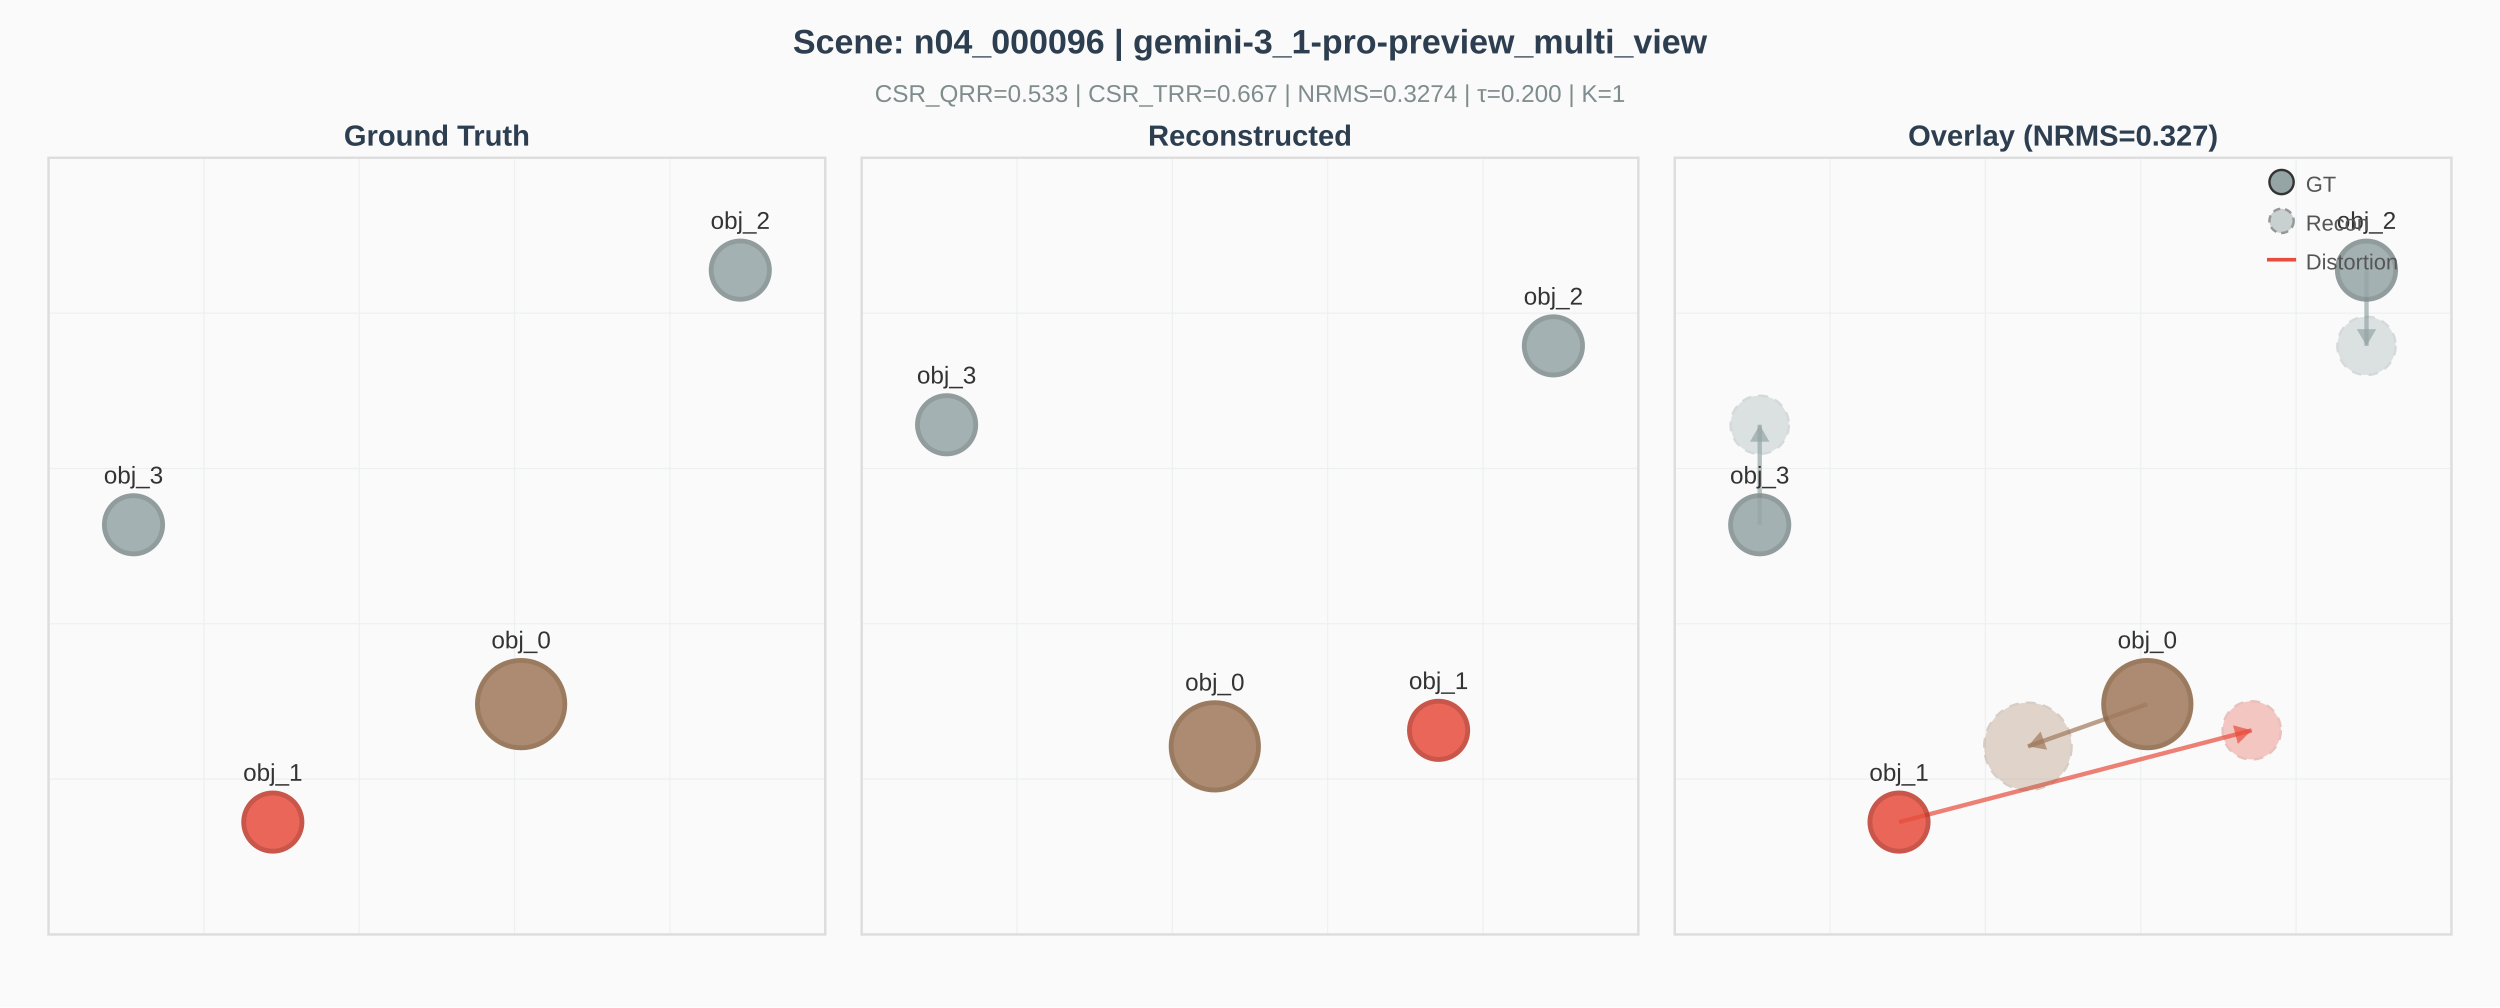
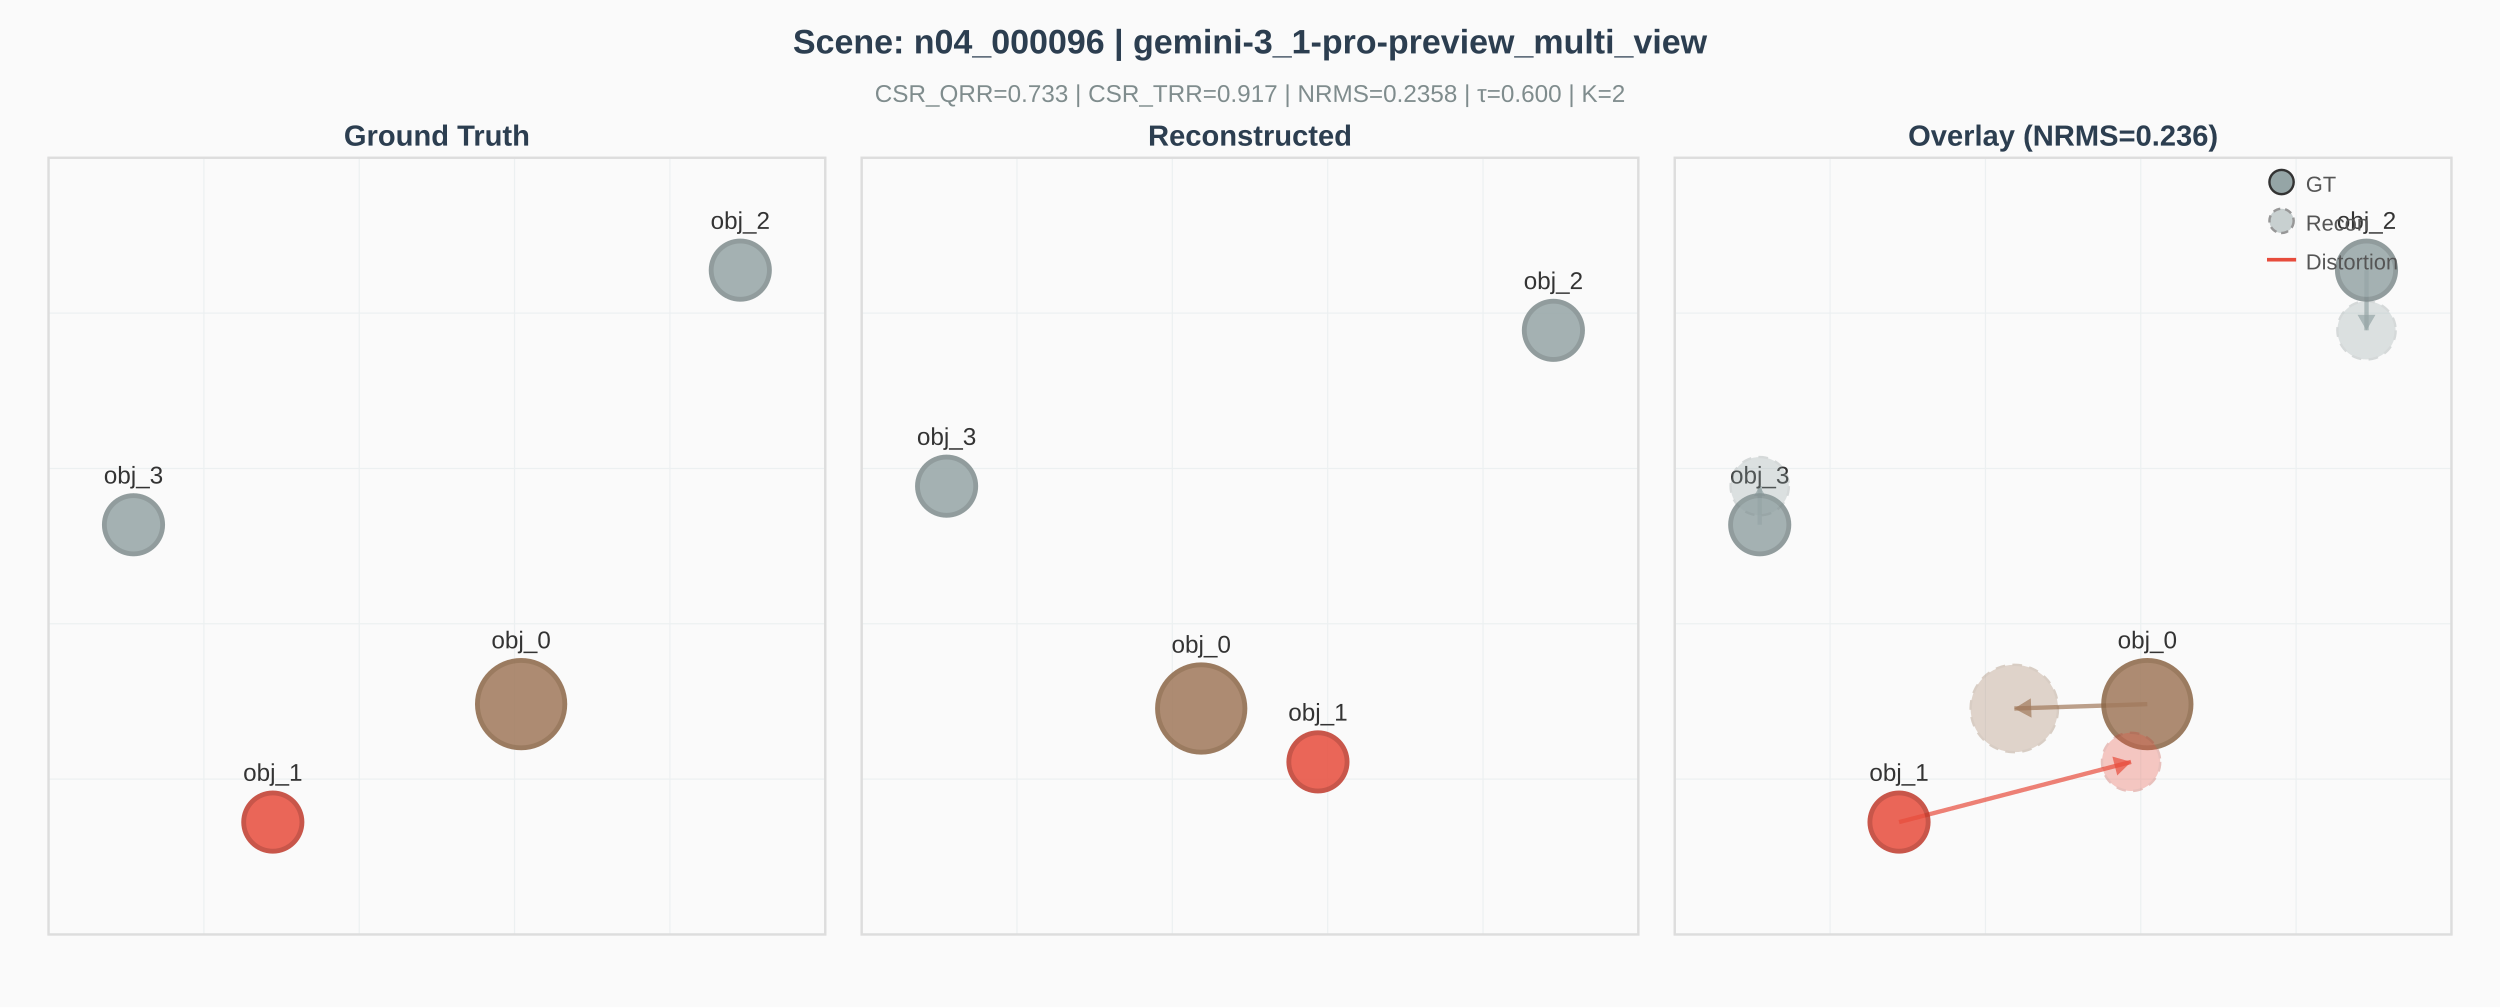
<svg xmlns="http://www.w3.org/2000/svg" width="1030" height="415" viewBox="0 0 1030 415" style="font-family: 'Helvetica Neue', Arial, sans-serif;">
  <rect width="1030" height="415" fill="#fafafa" />
  <text x="515" y="22" text-anchor="middle" font-size="14" font-weight="bold" fill="#2c3e50">Scene: n04_000096 | gemini-3_1-pro-preview_multi_view</text>
-   <text x="515" y="42" text-anchor="middle" font-size="10" fill="#7f8c8d">CSR_QRR=0.533  |  CSR_TRR=0.667  |  NRMS=0.3274  |  τ=0.200  |  K=1</text>
+   <text x="515" y="42" text-anchor="middle" font-size="10" fill="#7f8c8d">CSR_QRR=0.733  |  CSR_TRR=0.917  |  NRMS=0.2358  |  τ=0.600  |  K=2</text>
  <line x1="20.0" y1="65.0" x2="20.0" y2="385.0" stroke="#ecf0f1" stroke-width="0.5" />
  <line x1="20.0" y1="65.0" x2="340.0" y2="65.0" stroke="#ecf0f1" stroke-width="0.5" />
  <line x1="84.0" y1="65.0" x2="84.0" y2="385.0" stroke="#ecf0f1" stroke-width="0.5" />
  <line x1="20.0" y1="129.0" x2="340.0" y2="129.0" stroke="#ecf0f1" stroke-width="0.5" />
  <line x1="148.0" y1="65.0" x2="148.0" y2="385.0" stroke="#ecf0f1" stroke-width="0.5" />
  <line x1="20.0" y1="193.0" x2="340.0" y2="193.0" stroke="#ecf0f1" stroke-width="0.5" />
  <line x1="212.0" y1="65.0" x2="212.0" y2="385.0" stroke="#ecf0f1" stroke-width="0.5" />
  <line x1="20.0" y1="257.0" x2="340.0" y2="257.0" stroke="#ecf0f1" stroke-width="0.5" />
  <line x1="276.0" y1="65.0" x2="276.0" y2="385.0" stroke="#ecf0f1" stroke-width="0.5" />
  <line x1="20.0" y1="321.0" x2="340.0" y2="321.0" stroke="#ecf0f1" stroke-width="0.5" />
  <line x1="340.0" y1="65.0" x2="340.0" y2="385.0" stroke="#ecf0f1" stroke-width="0.5" />
  <line x1="20.0" y1="385.0" x2="340.0" y2="385.0" stroke="#ecf0f1" stroke-width="0.5" />
  <rect x="20.0" y="65.0" width="320.0" height="320.0" fill="none" stroke="#ddd" stroke-width="1" />
  <text x="180" y="60" text-anchor="middle" font-size="12" font-weight="bold" fill="#2c3e50">Ground Truth</text>
  <circle cx="214.7" cy="290.1" r="18" fill="#a0785a" stroke="#8b6545" stroke-width="2.0" opacity="0.85" />
  <text x="214.7" y="267.1" text-anchor="middle" font-size="10" fill="#333" opacity="1.0">obj_0</text>
  <circle cx="112.4" cy="338.7" r="12" fill="#e74c3c" stroke="#c0392b" stroke-width="2.0" opacity="0.85" />
  <text x="112.4" y="321.7" text-anchor="middle" font-size="10" fill="#333" opacity="1.0">obj_1</text>
  <circle cx="305.0" cy="111.3" r="12" fill="#95a5a6" stroke="#7f8c8d" stroke-width="2.0" opacity="0.85" />
  <text x="305.0" y="94.3" text-anchor="middle" font-size="10" fill="#333" opacity="1.0">obj_2</text>
  <circle cx="55.0" cy="216.2" r="12" fill="#95a5a6" stroke="#7f8c8d" stroke-width="2.0" opacity="0.85" />
  <text x="55.0" y="199.2" text-anchor="middle" font-size="10" fill="#333" opacity="1.0">obj_3</text>
  <line x1="355.0" y1="65.0" x2="355.0" y2="385.0" stroke="#ecf0f1" stroke-width="0.5" />
  <line x1="355.0" y1="65.0" x2="675.0" y2="65.0" stroke="#ecf0f1" stroke-width="0.5" />
  <line x1="419.0" y1="65.0" x2="419.0" y2="385.0" stroke="#ecf0f1" stroke-width="0.5" />
  <line x1="355.0" y1="129.0" x2="675.0" y2="129.0" stroke="#ecf0f1" stroke-width="0.5" />
  <line x1="483.0" y1="65.0" x2="483.0" y2="385.0" stroke="#ecf0f1" stroke-width="0.5" />
  <line x1="355.0" y1="193.0" x2="675.0" y2="193.0" stroke="#ecf0f1" stroke-width="0.5" />
  <line x1="547.0" y1="65.0" x2="547.0" y2="385.0" stroke="#ecf0f1" stroke-width="0.5" />
  <line x1="355.0" y1="257.0" x2="675.0" y2="257.0" stroke="#ecf0f1" stroke-width="0.5" />
  <line x1="611.0" y1="65.0" x2="611.0" y2="385.0" stroke="#ecf0f1" stroke-width="0.5" />
  <line x1="355.0" y1="321.0" x2="675.0" y2="321.0" stroke="#ecf0f1" stroke-width="0.5" />
  <line x1="675.0" y1="65.0" x2="675.0" y2="385.0" stroke="#ecf0f1" stroke-width="0.5" />
  <line x1="355.0" y1="385.0" x2="675.0" y2="385.0" stroke="#ecf0f1" stroke-width="0.5" />
  <rect x="355.0" y="65.0" width="320.0" height="320.0" fill="none" stroke="#ddd" stroke-width="1" />
  <text x="515" y="60" text-anchor="middle" font-size="12" font-weight="bold" fill="#2c3e50">Reconstructed</text>
-   <circle cx="500.5" cy="307.5" r="18" fill="#a0785a" stroke="#8b6545" stroke-width="2.0" opacity="0.85" />
-   <text x="500.5" y="284.5" text-anchor="middle" font-size="10" fill="#333" opacity="1.0">obj_0</text>
-   <circle cx="592.7" cy="300.9" r="12" fill="#e74c3c" stroke="#c0392b" stroke-width="2.0" opacity="0.85" />
-   <text x="592.7" y="283.9" text-anchor="middle" font-size="10" fill="#333" opacity="1.0">obj_1</text>
-   <circle cx="640.0" cy="142.5" r="12" fill="#95a5a6" stroke="#7f8c8d" stroke-width="2.0" opacity="0.85" />
-   <text x="640.0" y="125.5" text-anchor="middle" font-size="10" fill="#333" opacity="1.0">obj_2</text>
-   <circle cx="390.0" cy="175.0" r="12" fill="#95a5a6" stroke="#7f8c8d" stroke-width="2.0" opacity="0.85" />
-   <text x="390.0" y="158.0" text-anchor="middle" font-size="10" fill="#333" opacity="1.0">obj_3</text>
+   <circle cx="494.9" cy="291.9" r="18" fill="#a0785a" stroke="#8b6545" stroke-width="2.0" opacity="0.85" />
+   <text x="494.9" y="268.9" text-anchor="middle" font-size="10" fill="#333" opacity="1.0">obj_0</text>
+   <circle cx="543.0" cy="313.9" r="12" fill="#e74c3c" stroke="#c0392b" stroke-width="2.0" opacity="0.85" />
+   <text x="543.0" y="296.9" text-anchor="middle" font-size="10" fill="#333" opacity="1.0">obj_1</text>
+   <circle cx="640.0" cy="136.1" r="12" fill="#95a5a6" stroke="#7f8c8d" stroke-width="2.0" opacity="0.85" />
+   <text x="640.0" y="119.1" text-anchor="middle" font-size="10" fill="#333" opacity="1.0">obj_2</text>
+   <circle cx="390.0" cy="200.3" r="12" fill="#95a5a6" stroke="#7f8c8d" stroke-width="2.0" opacity="0.85" />
+   <text x="390.0" y="183.3" text-anchor="middle" font-size="10" fill="#333" opacity="1.0">obj_3</text>
  <line x1="690.0" y1="65.0" x2="690.0" y2="385.0" stroke="#ecf0f1" stroke-width="0.5" />
  <line x1="690.0" y1="65.0" x2="1010.0" y2="65.0" stroke="#ecf0f1" stroke-width="0.5" />
  <line x1="754.0" y1="65.0" x2="754.0" y2="385.0" stroke="#ecf0f1" stroke-width="0.5" />
  <line x1="690.0" y1="129.0" x2="1010.0" y2="129.0" stroke="#ecf0f1" stroke-width="0.5" />
  <line x1="818.0" y1="65.0" x2="818.0" y2="385.0" stroke="#ecf0f1" stroke-width="0.5" />
  <line x1="690.0" y1="193.0" x2="1010.0" y2="193.0" stroke="#ecf0f1" stroke-width="0.5" />
  <line x1="882.0" y1="65.0" x2="882.0" y2="385.0" stroke="#ecf0f1" stroke-width="0.5" />
  <line x1="690.0" y1="257.0" x2="1010.0" y2="257.0" stroke="#ecf0f1" stroke-width="0.5" />
  <line x1="946.0" y1="65.0" x2="946.0" y2="385.0" stroke="#ecf0f1" stroke-width="0.5" />
  <line x1="690.0" y1="321.0" x2="1010.0" y2="321.0" stroke="#ecf0f1" stroke-width="0.5" />
  <line x1="1010.0" y1="65.0" x2="1010.0" y2="385.0" stroke="#ecf0f1" stroke-width="0.5" />
  <line x1="690.0" y1="385.0" x2="1010.0" y2="385.0" stroke="#ecf0f1" stroke-width="0.5" />
  <rect x="690.0" y="65.0" width="320.0" height="320.0" fill="none" stroke="#ddd" stroke-width="1" />
-   <text x="850" y="60" text-anchor="middle" font-size="12" font-weight="bold" fill="#2c3e50">Overlay (NRMS=0.327)</text>
-   <line x1="884.7" y1="290.1" x2="835.5" y2="307.5" stroke="#a0785a" stroke-width="1.8" opacity="0.7" />
-   <polygon points="835.5,307.5 840.7,301.4 843.4,308.9" fill="#a0785a" opacity="0.7" />
-   <line x1="782.4" y1="338.7" x2="927.7" y2="300.9" stroke="#e74c3c" stroke-width="1.8" opacity="0.7" />
-   <polygon points="927.7,300.9 922.0,306.5 920.0,298.8" fill="#e74c3c" opacity="0.7" />
-   <line x1="975.0" y1="111.3" x2="975.0" y2="142.5" stroke="#95a5a6" stroke-width="1.8" opacity="0.7" />
-   <polygon points="975.0,142.5 971.0,135.6 979.0,135.6" fill="#95a5a6" opacity="0.7" />
-   <line x1="725.0" y1="216.2" x2="725.0" y2="175.0" stroke="#95a5a6" stroke-width="1.8" opacity="0.7" />
-   <polygon points="725.0,175.0 729.0,182.0 721.0,182.0" fill="#95a5a6" opacity="0.7" />
+   <text x="850" y="60" text-anchor="middle" font-size="12" font-weight="bold" fill="#2c3e50">Overlay (NRMS=0.236)</text>
+   <line x1="884.7" y1="290.1" x2="829.9" y2="291.9" stroke="#a0785a" stroke-width="1.8" opacity="0.7" />
+   <polygon points="829.9,291.9 836.7,287.7 837.0,295.7" fill="#a0785a" opacity="0.7" />
+   <line x1="782.4" y1="338.7" x2="878.0" y2="313.9" stroke="#e74c3c" stroke-width="1.8" opacity="0.7" />
+   <polygon points="878.0,313.9 872.3,319.5 870.3,311.7" fill="#e74c3c" opacity="0.7" />
+   <line x1="975.0" y1="111.3" x2="975.0" y2="136.1" stroke="#95a5a6" stroke-width="1.8" opacity="0.7" />
+   <polygon points="975.0,136.1 971.3,129.7 978.7,129.7" fill="#95a5a6" opacity="0.7" />
+   <line x1="725.0" y1="216.2" x2="725.0" y2="200.3" stroke="#95a5a6" stroke-width="1.8" opacity="0.7" />
+   <polygon points="725.0,200.3 727.4,204.4 722.6,204.4" fill="#95a5a6" opacity="0.7" />
  <circle cx="884.7" cy="290.1" r="18" fill="#a0785a" stroke="#8b6545" stroke-width="2.0" opacity="0.85" />
  <text x="884.7" y="267.1" text-anchor="middle" font-size="10" fill="#333" opacity="1.0">obj_0</text>
  <circle cx="782.4" cy="338.7" r="12" fill="#e74c3c" stroke="#c0392b" stroke-width="2.0" opacity="0.85" />
  <text x="782.4" y="321.7" text-anchor="middle" font-size="10" fill="#333" opacity="1.0">obj_1</text>
  <circle cx="975.0" cy="111.3" r="12" fill="#95a5a6" stroke="#7f8c8d" stroke-width="2.0" opacity="0.85" />
  <text x="975.0" y="94.3" text-anchor="middle" font-size="10" fill="#333" opacity="1.0">obj_2</text>
  <circle cx="725.0" cy="216.2" r="12" fill="#95a5a6" stroke="#7f8c8d" stroke-width="2.0" opacity="0.85" />
  <text x="725.0" y="199.2" text-anchor="middle" font-size="10" fill="#333" opacity="1.0">obj_3</text>
-   <circle cx="835.5" cy="307.5" r="18" fill="#a0785a" stroke="#8b6545" stroke-width="1.0" stroke-dasharray="4,3" opacity="0.297" />
-   <text x="835.5" y="284.5" text-anchor="middle" font-size="9" fill="#333" opacity="0.597" />
-   <circle cx="927.7" cy="300.9" r="12" fill="#e74c3c" stroke="#c0392b" stroke-width="1.0" stroke-dasharray="4,3" opacity="0.297" />
-   <text x="927.7" y="283.9" text-anchor="middle" font-size="9" fill="#333" opacity="0.597" />
-   <circle cx="975.0" cy="142.5" r="12" fill="#95a5a6" stroke="#7f8c8d" stroke-width="1.0" stroke-dasharray="4,3" opacity="0.297" />
-   <text x="975.0" y="125.5" text-anchor="middle" font-size="9" fill="#333" opacity="0.597" />
-   <circle cx="725.0" cy="175.0" r="12" fill="#95a5a6" stroke="#7f8c8d" stroke-width="1.0" stroke-dasharray="4,3" opacity="0.297" />
-   <text x="725.0" y="158.0" text-anchor="middle" font-size="9" fill="#333" opacity="0.597" />
+   <circle cx="829.9" cy="291.9" r="18" fill="#a0785a" stroke="#8b6545" stroke-width="1.0" stroke-dasharray="4,3" opacity="0.297" />
+   <text x="829.9" y="268.9" text-anchor="middle" font-size="9" fill="#333" opacity="0.597" />
+   <circle cx="878.0" cy="313.9" r="12" fill="#e74c3c" stroke="#c0392b" stroke-width="1.0" stroke-dasharray="4,3" opacity="0.297" />
+   <text x="878.0" y="296.9" text-anchor="middle" font-size="9" fill="#333" opacity="0.597" />
+   <circle cx="975.0" cy="136.1" r="12" fill="#95a5a6" stroke="#7f8c8d" stroke-width="1.0" stroke-dasharray="4,3" opacity="0.297" />
+   <text x="975.0" y="119.1" text-anchor="middle" font-size="9" fill="#333" opacity="0.597" />
+   <circle cx="725.0" cy="200.3" r="12" fill="#95a5a6" stroke="#7f8c8d" stroke-width="1.0" stroke-dasharray="4,3" opacity="0.297" />
+   <text x="725.0" y="183.3" text-anchor="middle" font-size="9" fill="#333" opacity="0.597" />
  <circle cx="940" cy="75" r="5" fill="#95a5a6" stroke="#333" stroke-width="1" />
  <text x="950" y="79" font-size="9" fill="#555">GT</text>
  <circle cx="940" cy="91" r="5" fill="#95a5a6" stroke="#333" stroke-width="1" stroke-dasharray="3,2" opacity="0.5" />
  <text x="950" y="95" font-size="9" fill="#555">Recon</text>
  <line x1="934" y1="107" x2="946" y2="107" stroke="#e74c3c" stroke-width="1.5" />
  <text x="950" y="111" font-size="9" fill="#555">Distortion</text>
</svg>
